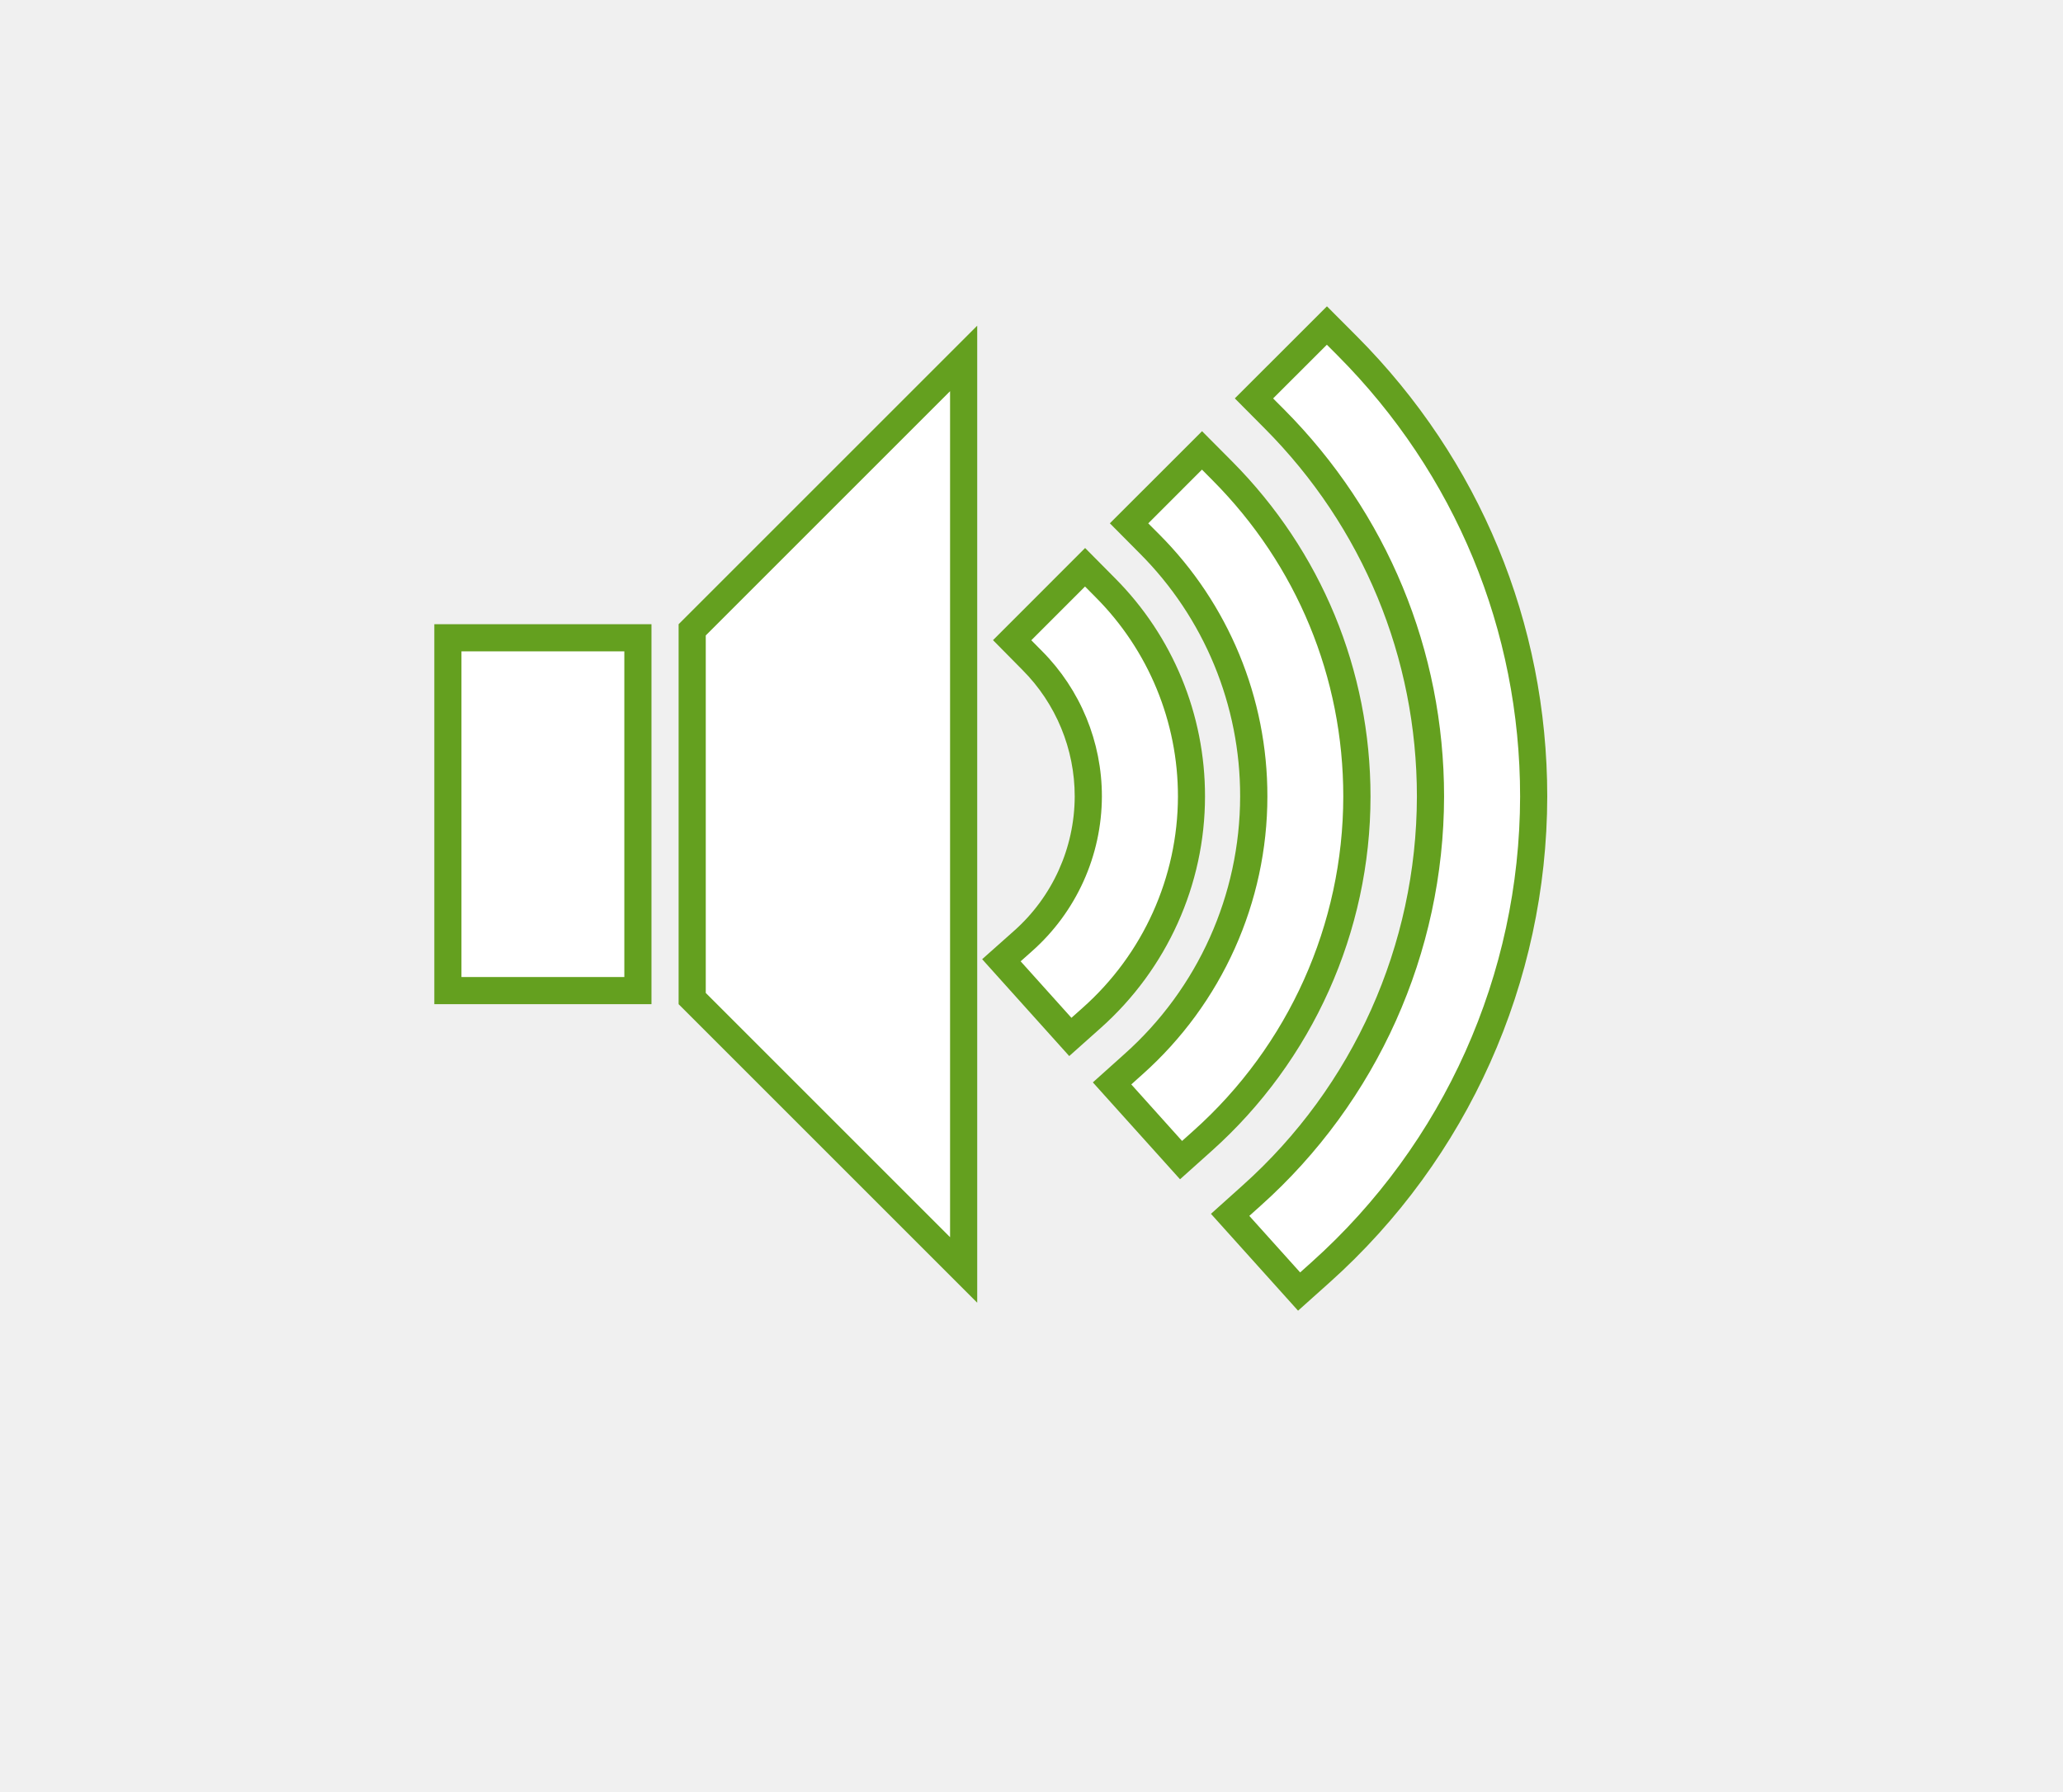
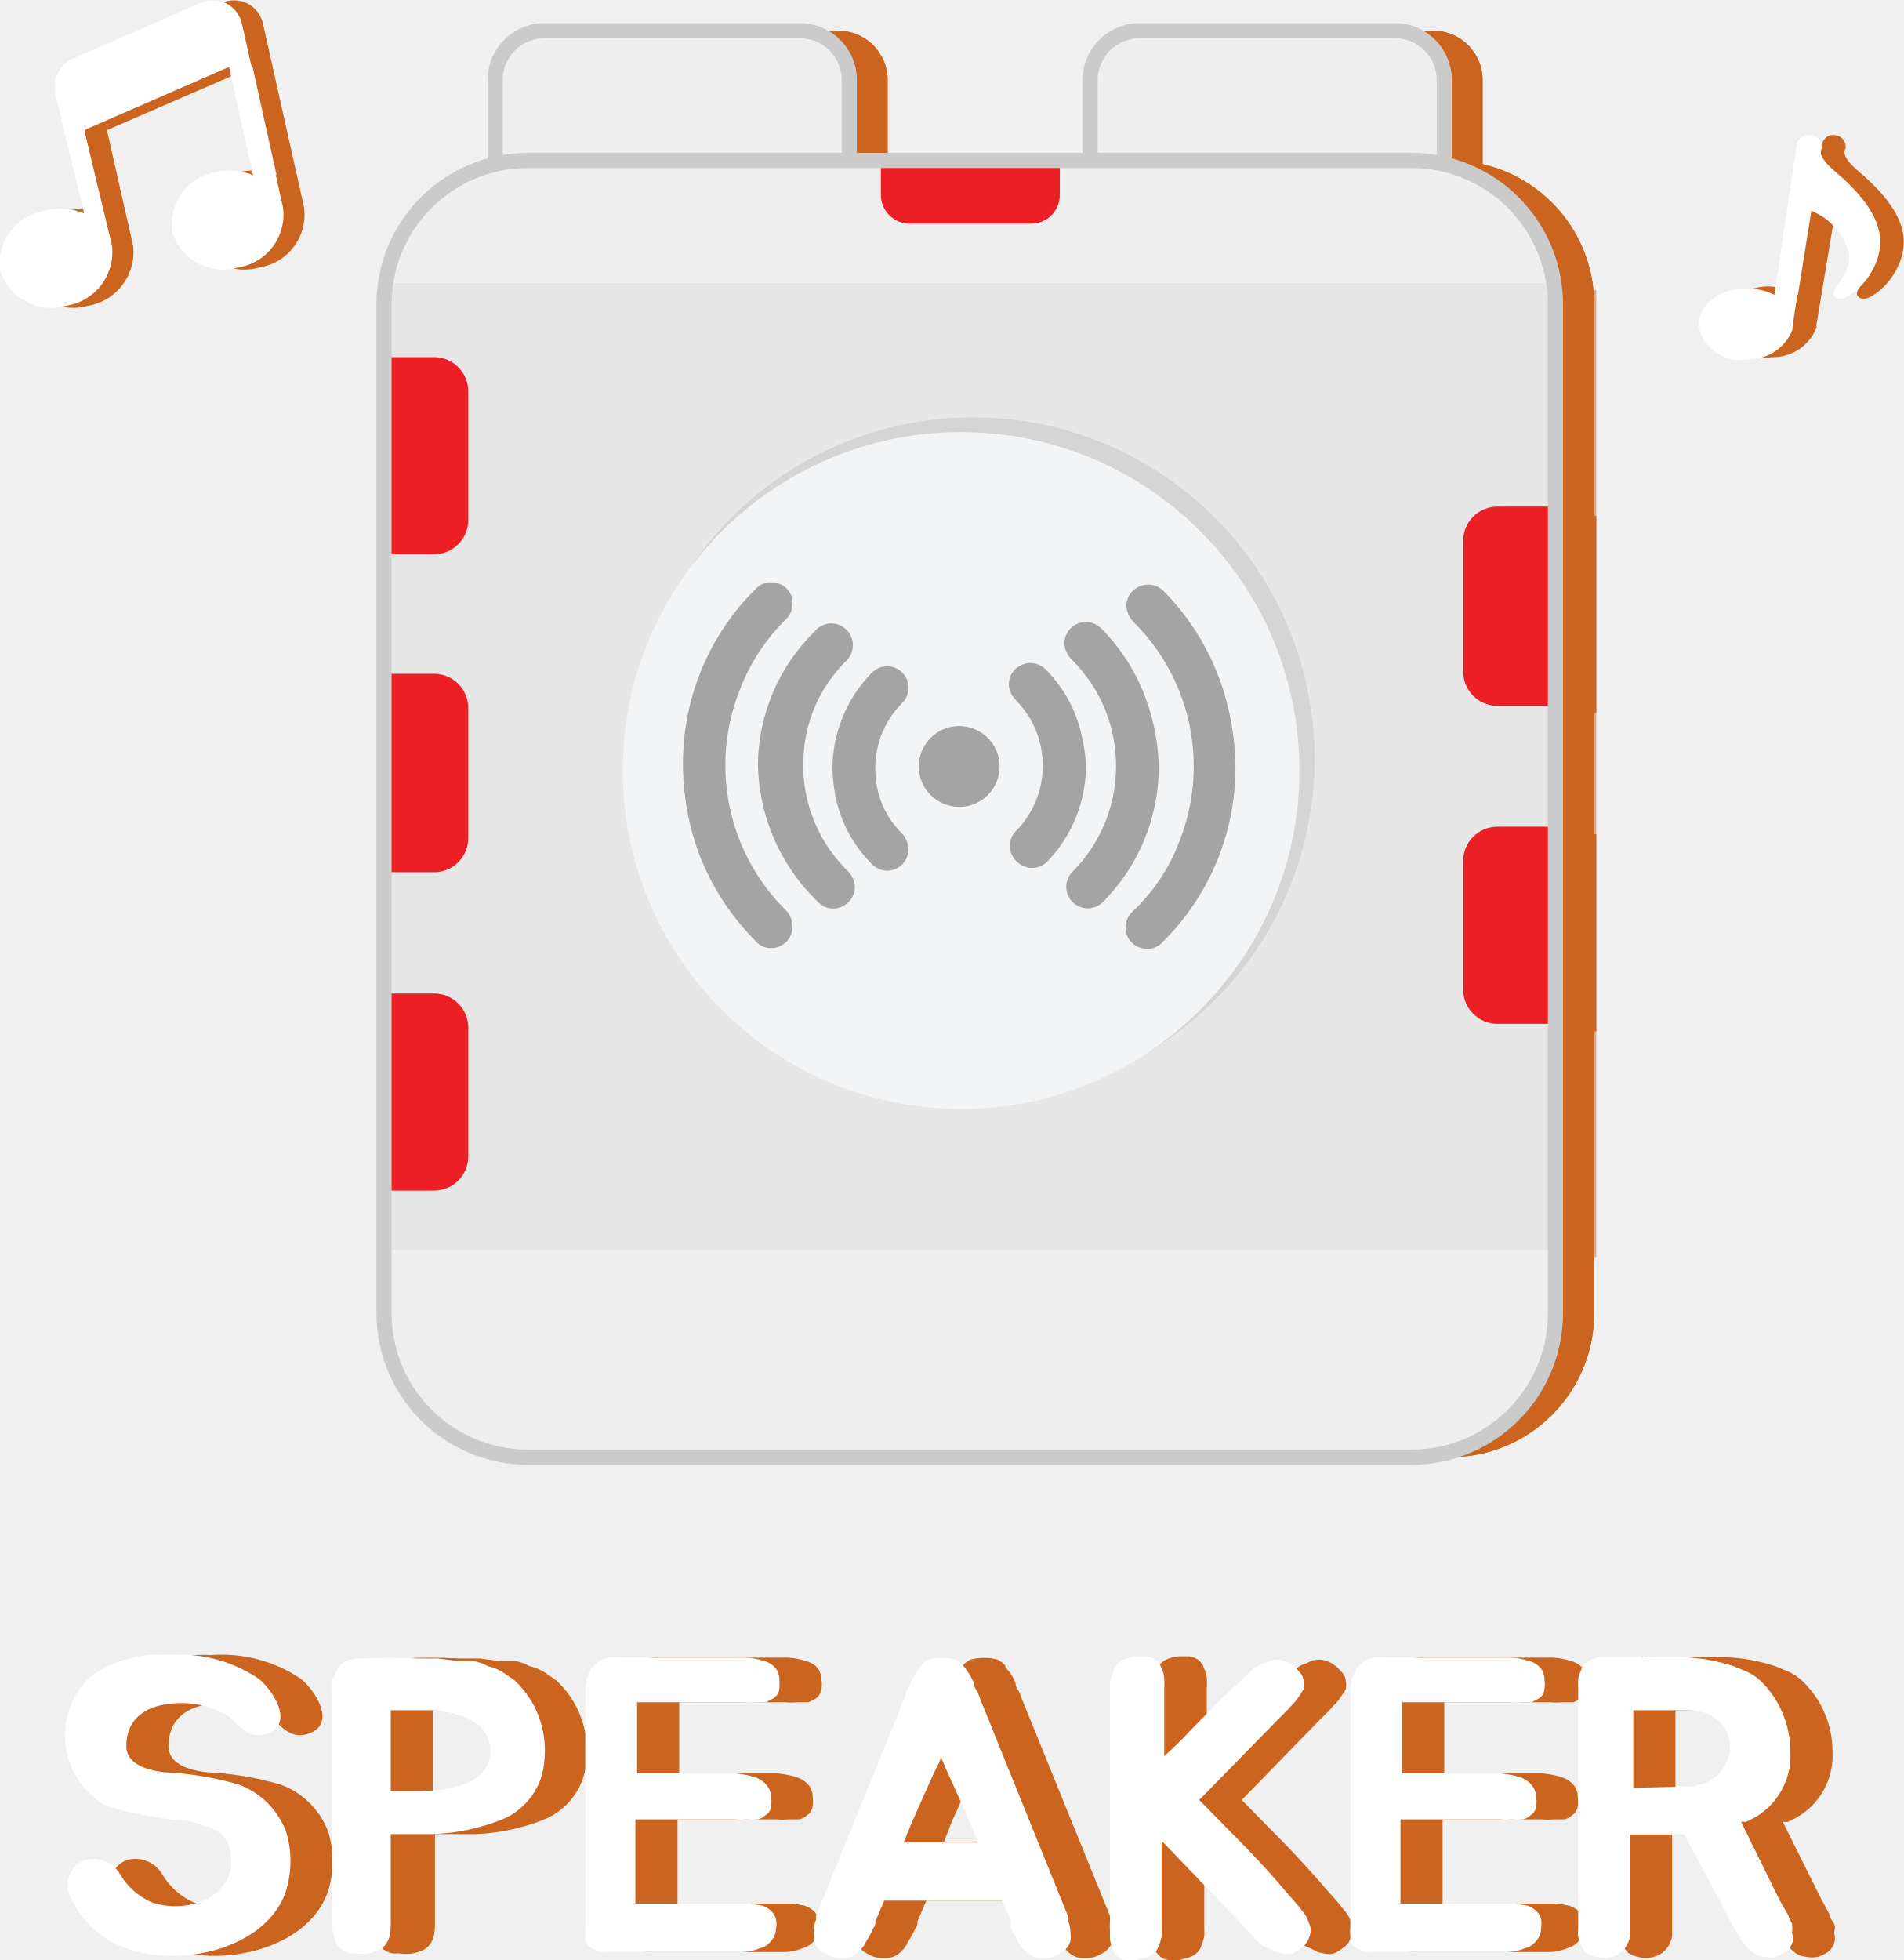
- <svg xmlns="http://www.w3.org/2000/svg" width="76" height="66" viewBox="0 0 76 66">
-   <path fill="#64A01F" d="M16 23h8v14h-8z" />
-   <path fill="#FFF" d="M17 36h6V24h-6z" />
-   <path fill="#64A01F" d="M25 37V23l11-11v36z" />
-   <path fill="#FFF" d="M26 36.586V23.414l9-9v31.172z" />
-   <path fill="#64A01F" d="M36.182 35.343l1.172-1.042a6.643 6.643 0 0 0 2.238-4.952 6.59 6.59 0 0 0-1.92-4.658l-1.09-1.104 3.393-3.395 1.104 1.114a11.364 11.364 0 0 1 3.313 8.042c0 3.246-1.399 6.355-3.844 8.531l-1.158 1.033-3.208-3.569z" />
-   <path fill="#FFF" d="M40.368 22.011l-.396-.4-1.979 1.98.392.396a7.583 7.583 0 0 1 2.208 5.361 7.643 7.643 0 0 1-2.573 5.699l-.42.374 1.871 2.082.416-.371a10.443 10.443 0 0 0 3.508-7.784 10.38 10.38 0 0 0-3.027-7.337z" />
-   <path fill="#64A01F" d="M40.26 39.882l1.164-1.044a12.736 12.736 0 0 0 4.262-9.489 12.63 12.63 0 0 0-3.703-8.963l-1.096-1.104 3.396-3.394 1.104 1.11c3.288 3.31 5.102 7.695 5.102 12.351 0 4.976-2.135 9.737-5.857 13.064l-1.16 1.039-3.212-3.57z" />
-   <path fill="#FFF" d="M44.676 17.703l-.396-.399-1.979 1.98.395.396a13.64 13.64 0 0 1 3.994 9.668c0 3.896-1.674 7.628-4.596 10.234l-.418.375 1.871 2.083.416-.373a16.539 16.539 0 0 0 5.523-12.319c0-4.388-1.709-8.524-4.81-11.645z" />
-   <path fill="#64A01F" d="M44.611 44.725l1.162-1.043a19.264 19.264 0 0 0 6.425-14.333c0-5.113-1.993-9.931-5.61-13.565l-1.098-1.105 3.394-3.392 1.103 1.106C54.51 16.936 57 22.957 57 29.349a24.078 24.078 0 0 1-8.02 17.907l-1.16 1.038-3.209-3.569z" />
-   <path fill="#FFF" d="M49.277 13.099l-.396-.397-1.98 1.979.396.397c3.806 3.823 5.902 8.892 5.902 14.271a20.265 20.265 0 0 1-6.757 15.077l-.418.375 1.873 2.083.416-.373A23.077 23.077 0 0 0 56 29.349c0-6.126-2.389-11.897-6.723-16.25z" />
+ <svg xmlns="http://www.w3.org/2000/svg" viewBox="0 0 45.21 46.54">
+   <defs>
+     <style>.cls-1,.cls-2{fill:#ca641e;}.cls-2{opacity:0.5;}.cls-3{fill:#efefef;}.cls-4{fill:none;stroke:#cccbcb;stroke-miterlimit:10;stroke-width:0.36px;}.cls-5{fill:#e8e7e7;}.cls-6{fill:#ec2024;}.cls-7{fill:#383838;fill-opacity:0.1;}.cls-8{fill:#f3f4f5;}.cls-9{fill:#a4a4a4;}.cls-10{fill:#fff;}</style>
+   </defs>
+   <g id="레이어_2" data-name="레이어 2">
+     <g id="레이어_1-2" data-name="레이어 1">
+       <rect class="cls-1" x="12.67" y="0.73" width="8.41" height="6.16" rx="1.17" ry="1.17" />
+       <rect class="cls-1" x="12.67" y="0.73" width="8.41" height="6.16" rx="1.17" ry="1.17" />
+       <rect class="cls-1" x="26.8" y="0.73" width="8.41" height="6.16" rx="1.17" ry="1.17" />
+       <rect class="cls-1" x="26.8" y="0.73" width="8.41" height="6.16" rx="1.17" ry="1.17" />
+       <rect class="cls-1" x="10.04" y="3.81" width="27.82" height="30.79" rx="3.42" ry="3.42" />
+       <path class="cls-1" d="M23.19,2.43H24a.68.68,0,0,1,.68.68V6A.68.68,0,0,1,24,6.7h-.82a0,0,0,0,1,0,0V2.43A0,0,0,0,1,23.19,2.43Z" transform="translate(28.51 -19.38) rotate(90)" />
+       <rect class="cls-1" x="10.04" y="3.81" width="27.82" height="30.79" rx="3.42" ry="3.42" />
+       <rect class="cls-2" x="10.04" y="6.89" width="27.87" height="22.96" />
+       <path class="cls-1" d="M10,23.59h1.31a.81.81,0,0,1,.81.81v3.06a.81.81,0,0,1-.81.81H10a0,0,0,0,1,0,0V23.59A0,0,0,0,1,10,23.59Z" />
+       <path class="cls-1" d="M10,16h1.31a.81.81,0,0,1,.81.81V19.9a.81.81,0,0,1-.81.81H10a0,0,0,0,1,0,0V16A0,0,0,0,1,10,16Z" />
+       <path class="cls-1" d="M10,8.48h1.31a.81.81,0,0,1,.81.81v3.06a.81.81,0,0,1-.81.81H10a0,0,0,0,1,0,0V8.48A0,0,0,0,1,10,8.48Z" />
+       <path class="cls-1" d="M35.78,12.26H37.1a.81.81,0,0,1,.81.81v3.06a.81.81,0,0,1-.81.81H35.78a0,0,0,0,1,0,0V12.26A0,0,0,0,1,35.78,12.26Z" transform="translate(73.69 29.19) rotate(180)" />
+       <path class="cls-1" d="M35.78,19.81H37.1a.81.81,0,0,1,.81.81v3.06a.81.81,0,0,1-.81.81H35.78a0,0,0,0,1,0,0V19.81A0,0,0,0,1,35.78,19.81Z" transform="translate(73.69 44.3) rotate(180)" />
+       <rect class="cls-3" x="11.76" y="0.73" width="8.41" height="6.16" rx="1.17" ry="1.17" />
+       <rect class="cls-4" x="11.76" y="0.73" width="8.41" height="6.16" rx="1.17" ry="1.17" />
+       <rect class="cls-3" x="25.89" y="0.73" width="8.41" height="6.16" rx="1.17" ry="1.17" />
+       <rect class="cls-4" x="25.89" y="0.73" width="8.41" height="6.16" rx="1.17" ry="1.17" />
+       <rect class="cls-3" x="9.12" y="3.81" width="27.82" height="30.79" rx="3.42" ry="3.42" />
+       <rect class="cls-5" x="9" y="6.72" width="27.87" height="22.96" />
+       <path class="cls-6" d="M9,23.59h1.31a.81.81,0,0,1,.81.81v3.06a.81.81,0,0,1-.81.81H9a0,0,0,0,1,0,0V23.59a0,0,0,0,1,0,0Z" />
+       <path class="cls-6" d="M9,16h1.31a.81.81,0,0,1,.81.81V19.9a.81.81,0,0,1-.81.81H9a0,0,0,0,1,0,0V16A0,0,0,0,1,9,16Z" />
+       <path class="cls-6" d="M9,8.48h1.31a.81.81,0,0,1,.81.81v3.06a.81.81,0,0,1-.81.81H9a0,0,0,0,1,0,0V8.48A0,0,0,0,1,9,8.48Z" />
+       <path class="cls-6" d="M34.74,12.08h1.31a.81.81,0,0,1,.81.81V16a.81.81,0,0,1-.81.81H34.74a0,0,0,0,1,0,0V12.08A0,0,0,0,1,34.74,12.08Z" transform="translate(71.61 28.84) rotate(180)" />
+       <path class="cls-6" d="M34.74,19.64h1.31a.81.81,0,0,1,.81.81v3.06a.81.81,0,0,1-.81.81H34.74a0,0,0,0,1,0,0V19.64A0,0,0,0,1,34.74,19.64Z" transform="translate(71.61 43.95) rotate(180)" />
+       <rect class="cls-7" x="15" y="9.91" width="16.22" height="16.22" rx="8.11" ry="8.11" />
+       <rect class="cls-8" x="14.79" y="10.26" width="16.07" height="16.07" rx="8.04" ry="8.04" />
+       <rect class="cls-9" x="21.82" y="17.24" width="1.92" height="1.92" rx="0.96" ry="0.96" />
+       <path class="cls-9" d="M29.34,18.35a5.82,5.82,0,0,1-1.71,4,.5.5,0,0,1-.56.15.5.5,0,0,1-.34-.43.54.54,0,0,1,.17-.43A4.38,4.38,0,0,0,28,20a4.82,4.82,0,0,0-1.06-5.21.6.6,0,0,1-.19-.45.52.52,0,0,1,.88-.31A5.87,5.87,0,0,1,29,16.23,6.24,6.24,0,0,1,29.34,18.35Z" />
+       <path class="cls-9" d="M27.52,18.27a4.54,4.54,0,0,1-1.3,3.12.51.51,0,1,1-.74-.7,3.56,3.56,0,0,0,0-5,.62.62,0,0,1-.2-.37.51.51,0,0,1,.87-.4,4.56,4.56,0,0,1,1.08,1.72A4.94,4.94,0,0,1,27.52,18.27Z" />
+       <path class="cls-9" d="M25.79,18.11a3.28,3.28,0,0,1-.91,2.34.51.51,0,0,1-.74,0,.5.5,0,0,1,0-.73,2.21,2.21,0,0,0,0-3.08.57.57,0,0,1-.18-.36.5.5,0,0,1,.3-.49.51.51,0,0,1,.57.1,3.19,3.19,0,0,1,.88,1.68A4,4,0,0,1,25.79,18.11Z" />
+       <path class="cls-9" d="M16.22,18a5.82,5.82,0,0,1,1.71-4,.5.5,0,0,1,.56-.14.46.46,0,0,1,.33.42.52.52,0,0,1-.17.44,4.67,4.67,0,0,0-1.08,1.66,4.84,4.84,0,0,0,1.07,5.21.57.57,0,0,1,.18.45.5.5,0,0,1-.33.44.48.48,0,0,1-.54-.13,5.87,5.87,0,0,1-1.4-2.22A6.21,6.21,0,0,1,16.22,18Z" />
+       <path class="cls-9" d="M18,18.13A4.48,4.48,0,0,1,19.34,15a.51.51,0,0,1,.75-.06.52.52,0,0,1,0,.76,3.4,3.4,0,0,0-1,2.15,3.51,3.51,0,0,0,1,2.79.63.63,0,0,1,.21.37.51.51,0,0,1-.29.51.49.49,0,0,1-.59-.11A4.64,4.64,0,0,1,18,18.13Z" />
+       <path class="cls-9" d="M19.77,18.29A3.26,3.26,0,0,1,20.68,16a.51.51,0,1,1,.74.7,2.18,2.18,0,0,0-.63,1.66,2.12,2.12,0,0,0,.61,1.41.53.53,0,0,1,.17.37.5.5,0,0,1-.86.38,3.12,3.12,0,0,1-.88-1.67A4.48,4.48,0,0,1,19.77,18.29Z" />
+       <path class="cls-6" d="M22.28,2.43h.82a.68.68,0,0,1,.68.68V6a.68.68,0,0,1-.68.68h-.82a0,0,0,0,1,0,0V2.43A0,0,0,0,1,22.28,2.43Z" transform="translate(27.6 -18.47) rotate(90)" />
+       <rect class="cls-4" x="9.12" y="3.81" width="27.82" height="30.79" rx="3.42" ry="3.42" />
+       <path class="cls-1" d="M44.2,7.09c.19.08.88-.41,1-1.17s-.58-1.44-1.06-1.85-.31-.54-.31-.54a.28.28,0,0,0-.24-.32.27.27,0,0,0-.32.23L42.7,7A1.48,1.48,0,0,0,42,6.8c-.63,0-1.11.44-1.09.9a1,1,0,0,0,1.17.78,1.11,1.11,0,0,0,1.06-.7l0-.08L43.59,5a1.51,1.51,0,0,1,.91,1C44.54,6.6,43.85,6.94,44.2,7.09Z" />
+       <path class="cls-1" d="M5.87.08a.73.73,0,0,0-.63,0l-3,1.31a.75.75,0,0,0-.43.83l.64,2.87A1.43,1.43,0,0,0,1.59,5,1.27,1.27,0,0,0,.52,6.42a1.28,1.28,0,0,0,1.57.84A1.29,1.29,0,0,0,3.16,5.83L2.54,3.09,6,1.59l.57,2.57a1.46,1.46,0,0,0-.9-.07A1.26,1.26,0,0,0,4.59,5.51a1.27,1.27,0,0,0,1.57.84A1.27,1.27,0,0,0,7.22,4.92L6.25.58A.72.72,0,0,0,5.87.08Z" />
+       <path class="cls-10" d="M43.64,7.09c.19.08.88-.41,1-1.17s-.58-1.44-1.06-1.85-.32-.54-.32-.54A.27.27,0,0,0,43,3.21a.28.28,0,0,0-.33.23L42.14,7a1.48,1.48,0,0,0-.71-.15c-.63,0-1.11.44-1.09.9a1,1,0,0,0,1.17.78,1.11,1.11,0,0,0,1.06-.7l0-.08L43,5a1.51,1.51,0,0,1,.91,1C44,6.6,43.29,6.94,43.64,7.09Z" />
+       <path class="cls-10" d="M5.37.08a.73.73,0,0,0-.63,0l-3,1.31a.75.75,0,0,0-.43.83L2,5.07A1.43,1.43,0,0,0,1.09,5,1.27,1.27,0,0,0,0,6.42a1.28,1.28,0,0,0,1.57.84A1.29,1.29,0,0,0,2.66,5.83L2,3.09l3.44-1.5.57,2.57a1.46,1.46,0,0,0-.9-.07A1.26,1.26,0,0,0,4.09,5.51a1.27,1.27,0,0,0,1.57.84A1.27,1.27,0,0,0,6.72,4.92L5.75.58A.72.72,0,0,0,5.37.08Z" />
+       <path class="cls-1" d="M7.81,44.84c-.43,1.5-2.8,2-4.16,1.27a2.26,2.26,0,0,1-.94-1A.64.64,0,0,1,3,44.17a.74.74,0,0,1,.85.33,1.67,1.67,0,0,0,.74.67c.88.3,1.89-.16,1.89-.93s-.38-.81-.94-1a9.19,9.19,0,0,1-1.94-.35,1.91,1.91,0,0,1-.4-3.08A2.79,2.79,0,0,1,5,39.3a3.36,3.36,0,0,1,2.14.56c.34.27.8,1,.29,1.26s-.77-.16-1-.36A2.14,2.14,0,0,0,5,40.46c-.58.07-1,.38-1,1,0,.43.49.57.88.62a7.53,7.53,0,0,1,1.77.29A1.9,1.9,0,0,1,7.8,43.51,2.41,2.41,0,0,1,7.81,44.84Z" />
+       <path class="cls-1" d="M13.93,41.77a1.62,1.62,0,0,1-1,1.43,4.85,4.85,0,0,1-1.64.35l-.69,0h-.27v2.07c0,.25,0,.55-.31.7a1,1,0,0,1-.56.06A.45.45,0,0,1,9,46.16a1.14,1.14,0,0,1-.11-.49V40.14a1.9,1.9,0,0,1,0-.25L9,39.67a.46.46,0,0,1,.11-.16.7.7,0,0,1,.47-.13h0a11.89,11.89,0,0,1,1.32,0l.49,0,.47.06.37,0a1,1,0,0,1,.34.12,1.22,1.22,0,0,1,.35.14l.29.2A2.27,2.27,0,0,1,13.93,41.77Zm-2.59-1.16-.78,0h-.28c0,.41,0,.77,0,1.21,0,.24,0,.48,0,.71h.62c.64,0,1.66-.11,1.73-.86S12,40.69,11.34,40.61Z" />
+       <path class="cls-1" d="M16.13,40.54l0,1.57h2.34a2.11,2.11,0,0,1,.45.09.62.62,0,0,1,.28.18.46.46,0,0,1,.1.29.9.9,0,0,1,0,.23.31.31,0,0,1-.13.2.35.35,0,0,1-.19.1l-.26,0a1.27,1.27,0,0,1-.28,0H16.09l0,2,2,0h.75l.27.05a.75.75,0,0,1,.2.11.43.43,0,0,1,.13.21.77.77,0,0,1,0,.22.45.45,0,0,1-.1.29.55.55,0,0,1-.28.18,1.14,1.14,0,0,1-.46.09l-.46,0H15.45a.61.61,0,0,1-.38-.08.4.4,0,0,1-.17-.19.11.11,0,0,1,0-.06l0-.06a.78.78,0,0,1,0-.21l0-.2v-.16c0-.05,0-.11,0-.16v-.78l0-1.44V41.78c0-.48,0-.81,0-1.25v-.05c0-.14,0-.27,0-.4a1,1,0,0,1,.11-.39.43.43,0,0,1,.21-.23.5.5,0,0,1,.31-.1.23.23,0,0,1,.12,0v0h2.6c.14,0,.3,0,.45,0a1.63,1.63,0,0,1,.44.08.57.57,0,0,1,.28.17.49.49,0,0,1,.09.28.75.75,0,0,1,0,.22.35.35,0,0,1-.12.21,1.09,1.09,0,0,1-.19.1l-.25,0a1.42,1.42,0,0,1-.29,0H16.13Z" />
+       <path class="cls-1" d="M26.43,46a.36.36,0,0,1-.07.22.49.49,0,0,1-.2.17.76.76,0,0,1-.53.1.6.6,0,0,1-.25-.13l-.05-.05s0,0,0,0a1.15,1.15,0,0,1-.14-.19l-.1-.19a.51.51,0,0,1-.07-.15,1,1,0,0,1,0-.16l-.21-.49H22l-.21.49c0,.05,0,.11-.05.16a1,1,0,0,1-.07.15l-.11.19a.72.72,0,0,1-.13.19s0,0,0,0l-.05.05a.6.6,0,0,1-.25.13.76.76,0,0,1-.53-.1.49.49,0,0,1-.2-.17.36.36,0,0,1-.07-.22,1.79,1.79,0,0,1,0-.24,1,1,0,0,1,.05-.18l0-.09,2.08-5.12.06-.16c0-.08.07-.14.1-.23a1.2,1.2,0,0,1,.11-.23c0-.08.1-.14.14-.21a.64.64,0,0,1,.17-.13,1.23,1.23,0,0,1,.66,0,.86.86,0,0,1,.17.13c0,.07.09.13.14.21a1.2,1.2,0,0,1,.11.23c0,.09.07.15.1.23l.06.16,2.08,5.12,0,.09a1,1,0,0,1,.05.18A1.79,1.79,0,0,1,26.43,46ZM24,43.29l-.54-1.23a3,3,0,0,1-.16-.37c0,.12-.11.25-.16.37l-.55,1.23-.17.44h1.76Z" />
+       <path class="cls-1" d="M32.08,46a.41.41,0,0,1-.17.24.9.9,0,0,1-.22.14.45.45,0,0,1-.26,0,.44.44,0,0,1-.21-.07L31,46.21a1.9,1.9,0,0,1-.2-.18,1.62,1.62,0,0,0-.17-.19l-.12-.13-1.91-2,0,2v.09a1.35,1.35,0,0,1,0,.18,2,2,0,0,1-.07.23.4.4,0,0,1-.13.18.47.47,0,0,1-.26.11.69.69,0,0,1-.53,0,.51.51,0,0,1-.18-.2l0,0a.25.25,0,0,0,0-.07.41.41,0,0,1-.06-.2l0-.22a.86.86,0,0,1,0-.16,1,1,0,0,0,0-.17V43.13q0-.65,0-1.38c0-.48,0-.81,0-1.27v0c0-.14,0-.29,0-.42a.86.86,0,0,1,.09-.39.47.47,0,0,1,.21-.25.85.85,0,0,1,.32-.09l.26,0a.52.52,0,0,1,.24.11.35.35,0,0,1,.1.17.52.52,0,0,1,.07.23,2,2,0,0,1,0,.25V41.7c.21-.19.42-.39.62-.61.36-.37.71-.73,1.07-1.07l0,0,.32-.3a.78.78,0,0,1,.37-.23.54.54,0,0,1,.33-.08.61.61,0,0,1,.31.12,1,1,0,0,1,.18.17.32.32,0,0,1,.1.21.48.48,0,0,1,0,.2,2.26,2.26,0,0,1-.13.2,1.24,1.24,0,0,1-.18.21,1.45,1.45,0,0,1-.17.18l-.13.13-1.86,1.91,1.13,1.15c.35.37.68.74,1,1.11l0,0a4.09,4.09,0,0,1,.28.33.91.91,0,0,1,.21.37A.32.32,0,0,1,32.08,46Z" />
+       <path class="cls-1" d="M34.3,40.54l0,1.57h2.34a2.11,2.11,0,0,1,.45.09.62.62,0,0,1,.28.18.46.46,0,0,1,.1.29.9.9,0,0,1,0,.23.31.31,0,0,1-.13.2.35.35,0,0,1-.19.1l-.26,0a1.27,1.27,0,0,1-.28,0H34.26l0,2,2,0H37l.27.05a.75.75,0,0,1,.2.11.43.43,0,0,1,.13.21.77.77,0,0,1,0,.22.45.45,0,0,1-.1.29.55.55,0,0,1-.28.18,1.14,1.14,0,0,1-.46.09l-.46,0H33.62a.61.61,0,0,1-.38-.08.4.4,0,0,1-.17-.19.11.11,0,0,1,0-.06l0-.06a.78.78,0,0,1,0-.21l0-.2v-.16c0-.05,0-.11,0-.16v-.78l0-1.44V41.78c0-.48,0-.81,0-1.25v-.05c0-.14,0-.27,0-.4a1,1,0,0,1,.11-.39.43.43,0,0,1,.21-.23.5.5,0,0,1,.31-.1.23.23,0,0,1,.12,0v0h2.59c.15,0,.31,0,.46,0a1.63,1.63,0,0,1,.44.08.57.57,0,0,1,.28.17.49.49,0,0,1,.09.28.75.75,0,0,1,0,.22.35.35,0,0,1-.12.21,1.09,1.09,0,0,1-.19.1l-.25,0a1.42,1.42,0,0,1-.29,0H34.3Z" />
+       <path class="cls-1" d="M43.55,46.17a.42.42,0,0,1-.14.18,1.13,1.13,0,0,1-.22.11.65.65,0,0,1-.31,0,.47.47,0,0,1-.28-.12,1.36,1.36,0,0,1-.28-.31l-.22-.39L41,43.56l-.32,0c-.28,0-.52,0-.78,0h-.19V45.4c0,.1,0,.19,0,.3s0,.19,0,.28a.61.61,0,0,1-.28.42.68.68,0,0,1-.51.07.69.69,0,0,1-.25-.1.52.52,0,0,1-.12-.17c0-.07-.05-.15-.07-.21a.63.63,0,0,1,0-.19V40.12a1.79,1.79,0,0,1,0-.24.71.71,0,0,1,.07-.22.32.32,0,0,1,.1-.17.75.75,0,0,1,.55-.14c.59,0,1.19,0,1.77,0a4.23,4.23,0,0,1,1.21.22l.33.14a1.21,1.21,0,0,1,.3.21,2.32,2.32,0,0,1,.71,1.68,1.69,1.69,0,0,1-1.07,1.66l-.11,0,.92,1.85.09.16.1.19c0,.07.07.15.11.22s0,.17,0,.23A.39.39,0,0,1,43.55,46.17Zm-2.47-3.75a1,1,0,0,0,1-.81c.05-.66-.4-1-1-1-.39,0-.88,0-1.29,0,0,.55,0,1.07,0,1.84Z" />
+       <path class="cls-10" d="M6.81,44.84c-.43,1.5-2.8,2-4.16,1.27a2.26,2.26,0,0,1-.94-1A.64.64,0,0,1,2,44.17a.74.74,0,0,1,.85.33,1.64,1.64,0,0,0,.75.67c.88.3,1.89-.16,1.89-.93s-.38-.81-1-1a9.19,9.19,0,0,1-1.94-.35,1.91,1.91,0,0,1-.4-3.08A2.79,2.79,0,0,1,4,39.3a3.33,3.33,0,0,1,2.14.56c.34.27.8,1,.3,1.26s-.77-.16-1-.36A2.17,2.17,0,0,0,4,40.46c-.58.07-1,.38-1,1,0,.43.49.57.88.62a7.69,7.69,0,0,1,1.78.29A1.91,1.91,0,0,1,6.8,43.51,2.41,2.41,0,0,1,6.81,44.84Z" />
+       <path class="cls-10" d="M12.93,41.77a1.62,1.62,0,0,1-1,1.43,4.9,4.9,0,0,1-1.65.35l-.69,0H9.28v2.07c0,.25,0,.55-.31.7a1,1,0,0,1-.56.06A.45.45,0,0,1,8,46.16a1.14,1.14,0,0,1-.11-.49V40.14a1.9,1.9,0,0,1,0-.25L8,39.67a.46.46,0,0,1,.11-.16.7.7,0,0,1,.47-.13h0a11.89,11.89,0,0,1,1.32,0l.49,0,.48.06.36,0a1,1,0,0,1,.35.12,1.22,1.22,0,0,1,.35.14l.29.2A2.26,2.26,0,0,1,12.93,41.77Zm-2.59-1.16-.78,0H9.28c0,.41,0,.77,0,1.21,0,.24,0,.48,0,.71H9.9c.64,0,1.67-.11,1.74-.86S11,40.69,10.34,40.61Z" />
+       <path class="cls-10" d="M15.13,40.54l0,1.57h2.35a2.24,2.24,0,0,1,.45.09.59.59,0,0,1,.27.18.42.42,0,0,1,.11.29.61.61,0,0,1,0,.23.25.25,0,0,1-.13.2.35.35,0,0,1-.18.1,1.46,1.46,0,0,1-.27,0,1.18,1.18,0,0,1-.27,0H15.09l0,2,2,0h.74l.28.05a.68.68,0,0,1,.19.11.43.43,0,0,1,.13.21.52.52,0,0,1,0,.22.46.46,0,0,1-.11.29.48.48,0,0,1-.27.18,1.18,1.18,0,0,1-.46.09l-.46,0H14.45a.61.61,0,0,1-.38-.08.4.4,0,0,1-.17-.19.11.11,0,0,1,0-.06l0-.06a.78.78,0,0,1,0-.21l0-.2v-.16c0-.05,0-.11,0-.16v-.78l0-1.44V41.78c0-.48,0-.81,0-1.25v-.05c0-.14,0-.27,0-.4a1,1,0,0,1,.11-.39.43.43,0,0,1,.21-.23.5.5,0,0,1,.31-.1.23.23,0,0,1,.12,0v0h2.6c.15,0,.31,0,.45,0a1.7,1.7,0,0,1,.45.08.55.55,0,0,1,.27.17.43.43,0,0,1,.09.28,1.48,1.48,0,0,1,0,.22.32.32,0,0,1-.13.21l-.18.1-.25,0a1.46,1.46,0,0,1-.29,0H15.13Z" />
+       <path class="cls-10" d="M25.43,46a.36.36,0,0,1-.07.22.49.49,0,0,1-.2.17.76.76,0,0,1-.53.1.67.67,0,0,1-.25-.13s0,0,0-.05l-.06,0a1.15,1.15,0,0,1-.14-.19,1.07,1.07,0,0,0-.09-.19.37.37,0,0,1-.08-.15.94.94,0,0,1,0-.16l-.21-.49H21l-.21.49c0,.05,0,.11-.05.16a1,1,0,0,1-.07.15l-.11.19a.72.72,0,0,1-.13.19s0,0,0,0l-.05.05a.6.6,0,0,1-.25.13.76.76,0,0,1-.53-.1.49.49,0,0,1-.2-.17.36.36,0,0,1-.07-.22,1.79,1.79,0,0,1,0-.24,1,1,0,0,1,.05-.18l0-.09,2.08-5.12.06-.16c0-.08.07-.14.1-.23a1.2,1.2,0,0,1,.11-.23,1.59,1.59,0,0,1,.15-.21.52.52,0,0,1,.17-.13,1.2,1.2,0,0,1,.65,0,.52.52,0,0,1,.17.13c.05.07.1.13.15.21a1.2,1.2,0,0,1,.11.23c0,.09.07.15.1.23l.06.16,2.07,5.12,0,.09a1,1,0,0,1,.05.18A1.79,1.79,0,0,1,25.43,46Zm-2.38-2.69c-.17-.38-.35-.8-.55-1.23l-.16-.37c0,.12-.1.25-.15.37-.2.43-.38.85-.55,1.23l-.18.44h1.77Z" />
+       <path class="cls-10" d="M31.09,46a.46.46,0,0,1-.17.24.9.9,0,0,1-.22.14.45.45,0,0,1-.26,0,.4.4,0,0,1-.21-.07L30,46.21a1.9,1.9,0,0,1-.2-.18l-.17-.19-.12-.13-1.92-2,0,2v.09a1.35,1.35,0,0,1,0,.18,2,2,0,0,1-.07.23.4.4,0,0,1-.13.18.47.47,0,0,1-.26.11.69.69,0,0,1-.53,0,.51.51,0,0,1-.18-.2l0,0a.25.25,0,0,0,0-.07.41.41,0,0,1-.06-.2l0-.22a.86.86,0,0,1,0-.16,1,1,0,0,0,0-.17V43.13q0-.65,0-1.38c0-.48,0-.81,0-1.27v0c0-.14,0-.29,0-.42a.86.86,0,0,1,.09-.39.47.47,0,0,1,.21-.25.85.85,0,0,1,.32-.09l.26,0a.52.52,0,0,1,.24.11.35.35,0,0,1,.1.17.52.52,0,0,1,.07.23,2,2,0,0,1,0,.25V41.7c.21-.19.42-.39.62-.61.36-.37.71-.73,1.07-1.07l0,0,.33-.3a.78.78,0,0,1,.37-.23.54.54,0,0,1,.33-.08.65.65,0,0,1,.31.12,1,1,0,0,1,.18.17.32.32,0,0,1,.1.21.48.48,0,0,1,0,.2,2.26,2.26,0,0,1-.13.2,1.24,1.24,0,0,1-.18.21c-.05.07-.12.12-.17.18l-.13.13-1.87,1.91,1.13,1.15c.36.37.69.74,1,1.11l0,0a4.09,4.09,0,0,1,.28.33.91.91,0,0,1,.21.37A.35.35,0,0,1,31.09,46Z" />
+       <path class="cls-10" d="M33.3,40.54l0,1.57h2.35a2.24,2.24,0,0,1,.45.09.59.59,0,0,1,.27.18.42.42,0,0,1,.11.29.61.61,0,0,1,0,.23.27.27,0,0,1-.13.2.35.35,0,0,1-.18.1,1.46,1.46,0,0,1-.27,0,1.18,1.18,0,0,1-.27,0H33.26l0,2,2,0H36l.28.05a.68.68,0,0,1,.19.11.43.43,0,0,1,.13.21.75.75,0,0,1,0,.22.46.46,0,0,1-.11.29.48.48,0,0,1-.27.18,1.18,1.18,0,0,1-.46.09l-.46,0H32.62a.61.61,0,0,1-.38-.08.4.4,0,0,1-.17-.19.11.11,0,0,1,0-.06l0-.06a.78.78,0,0,1,0-.21l0-.2v-.16c0-.05,0-.11,0-.16v-.78l0-1.44V41.78c0-.48,0-.81,0-1.25v-.05c0-.14,0-.27,0-.4a1,1,0,0,1,.11-.39.43.43,0,0,1,.21-.23.5.5,0,0,1,.31-.1.23.23,0,0,1,.12,0v0h2.6c.15,0,.31,0,.45,0a1.7,1.7,0,0,1,.45.08.55.55,0,0,1,.27.17.43.43,0,0,1,.09.28.75.75,0,0,1,0,.22.27.27,0,0,1-.12.21l-.18.1-.25,0a1.52,1.52,0,0,1-.29,0H33.3Z" />
+       <path class="cls-10" d="M42.55,46.17a.49.49,0,0,1-.13.18l-.23.11a.63.63,0,0,1-.31,0,.45.45,0,0,1-.27-.12,1.36,1.36,0,0,1-.28-.31c-.06-.11-.15-.24-.22-.39L40,43.56l-.32,0c-.28,0-.52,0-.78,0h-.19V45.4c0,.1,0,.19,0,.3s0,.19,0,.28a.61.61,0,0,1-.28.42.68.68,0,0,1-.51.07.69.69,0,0,1-.25-.1.52.52,0,0,1-.12-.17c0-.07-.05-.15-.07-.21a.63.63,0,0,1,0-.19V40.12a1.79,1.79,0,0,1,0-.24.71.71,0,0,1,.07-.22.32.32,0,0,1,.1-.17.75.75,0,0,1,.55-.14c.59,0,1.19,0,1.77,0a4.23,4.23,0,0,1,1.22.22l.33.14a1.21,1.21,0,0,1,.3.21,2.35,2.35,0,0,1,.7,1.68,1.69,1.69,0,0,1-1.06,1.66l-.11,0,.91,1.85.09.16.11.19a2.14,2.14,0,0,0,.1.22,1.2,1.2,0,0,1,0,.23A.3.3,0,0,1,42.55,46.17Zm-2.47-3.75a1,1,0,0,0,1-.81c.05-.66-.4-1-1-1-.39,0-.88,0-1.29,0,0,.55,0,1.07,0,1.84Z" />
+     </g>
+   </g>
</svg>
